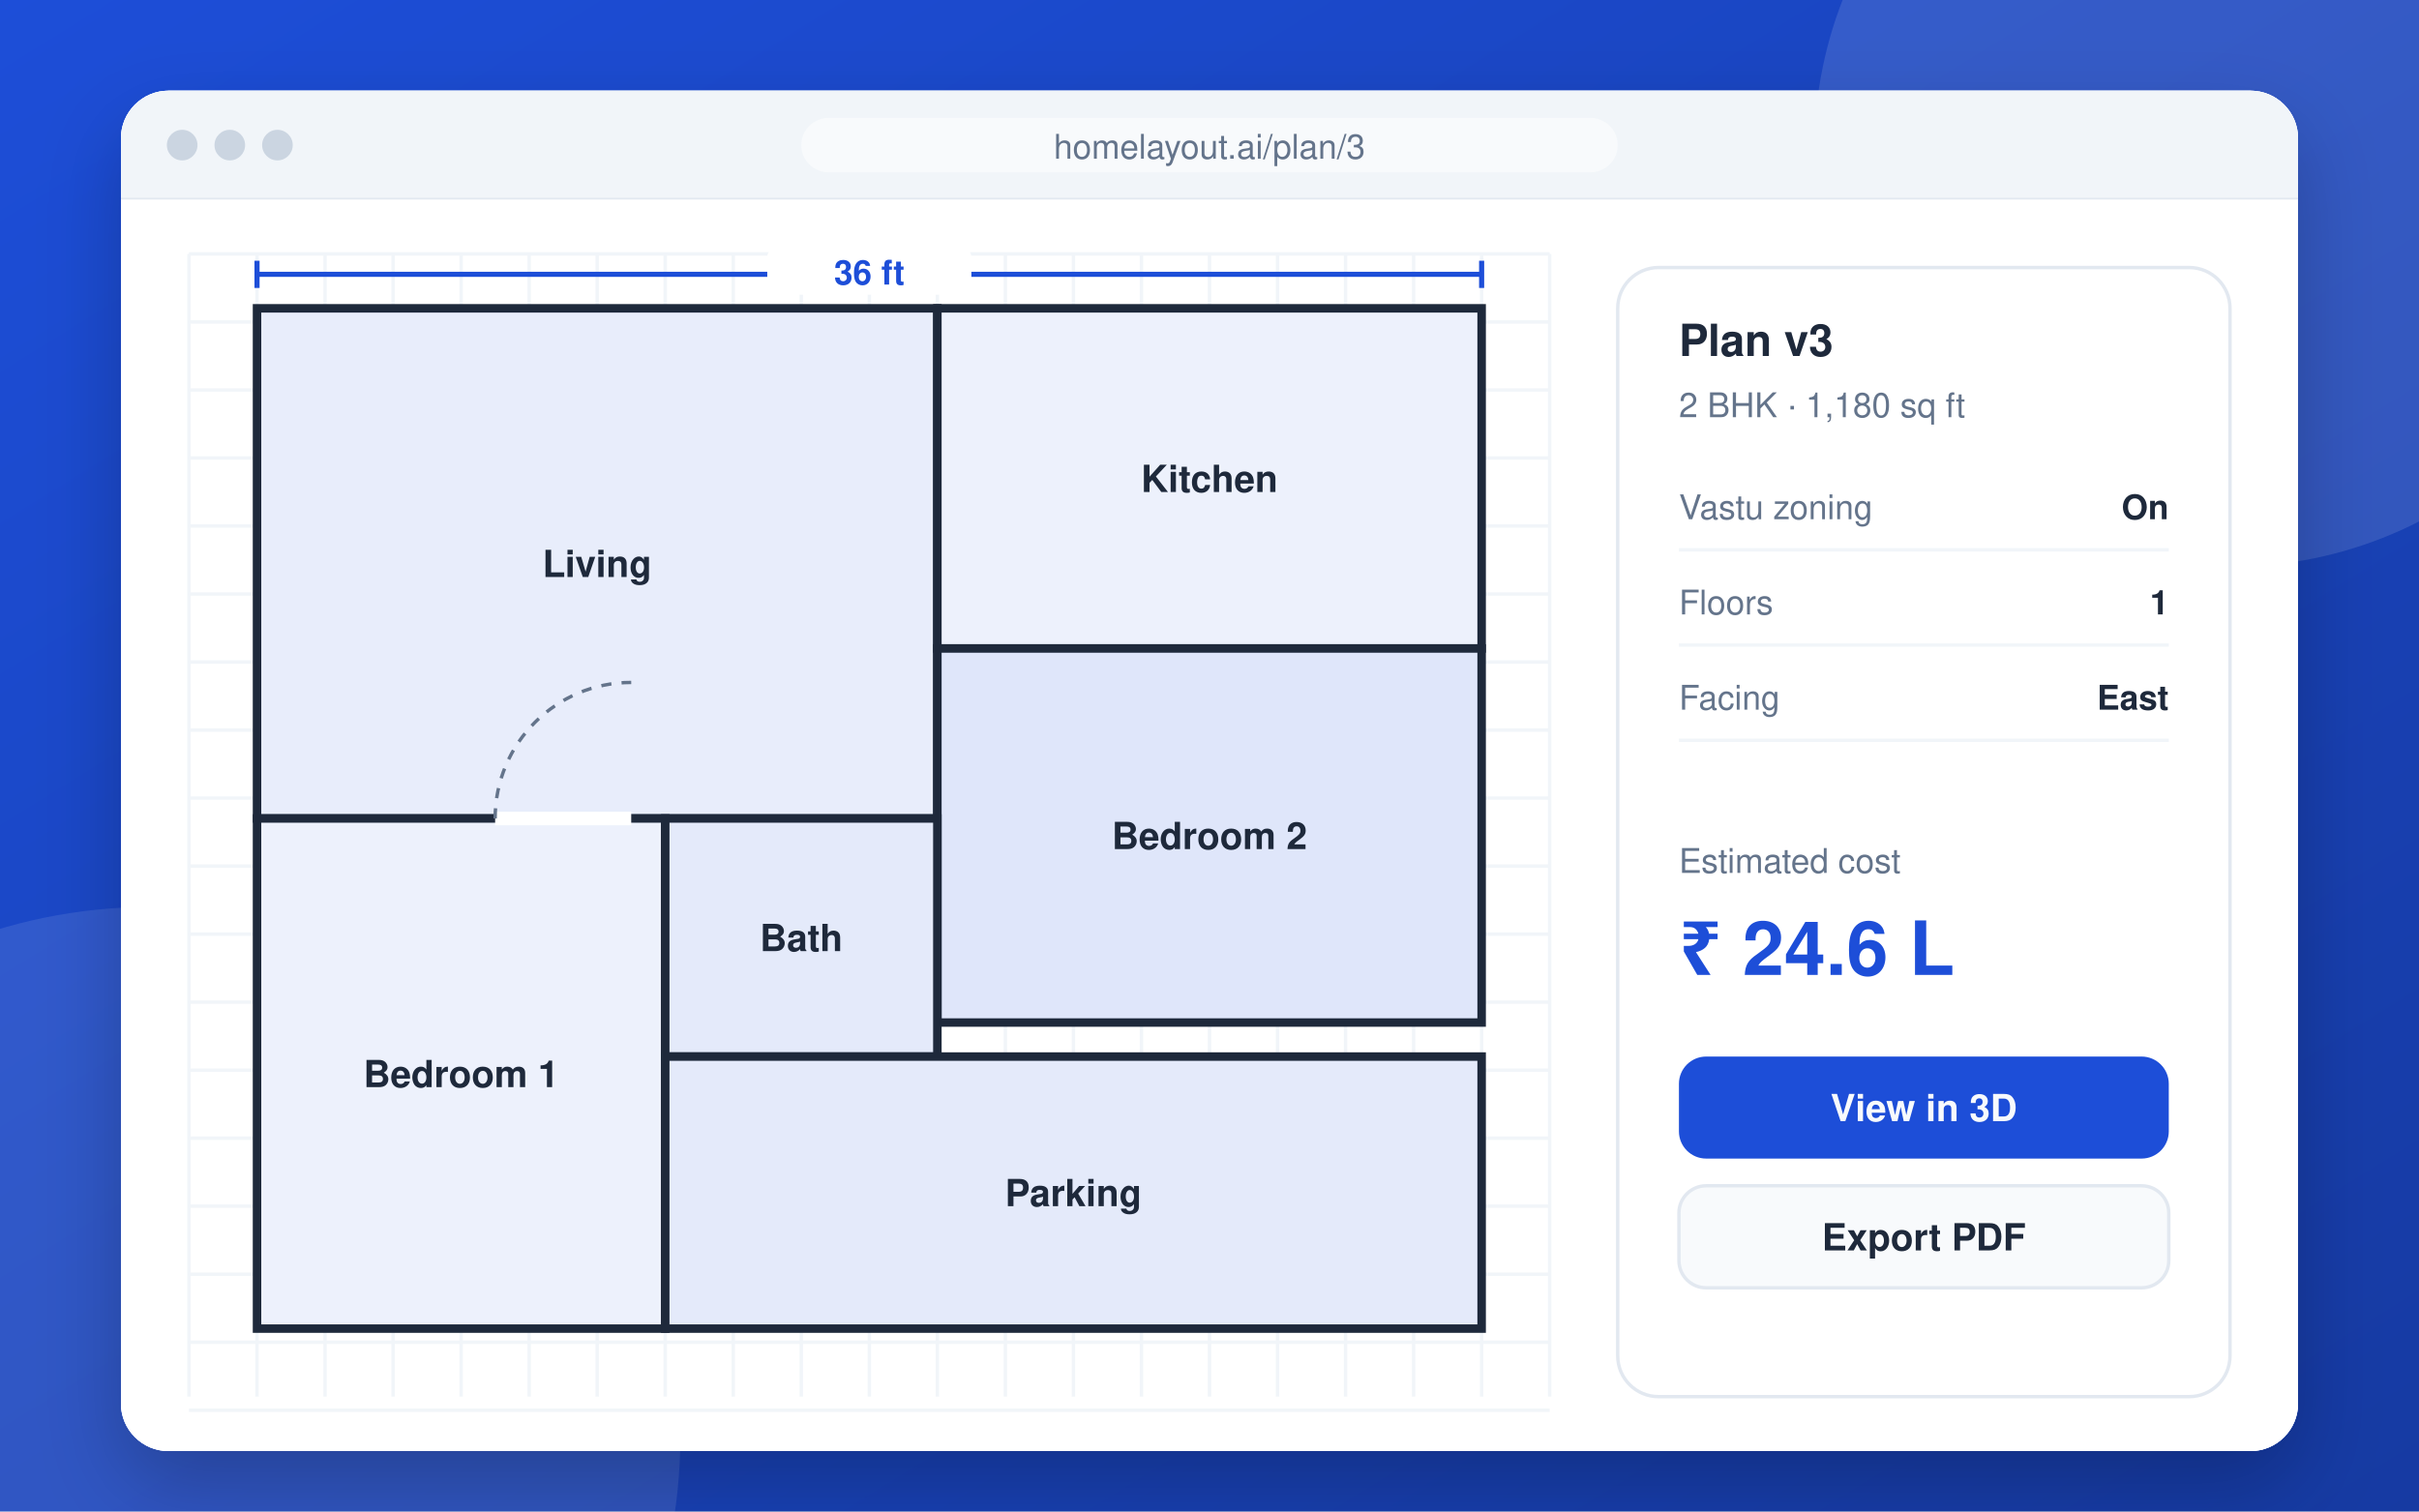
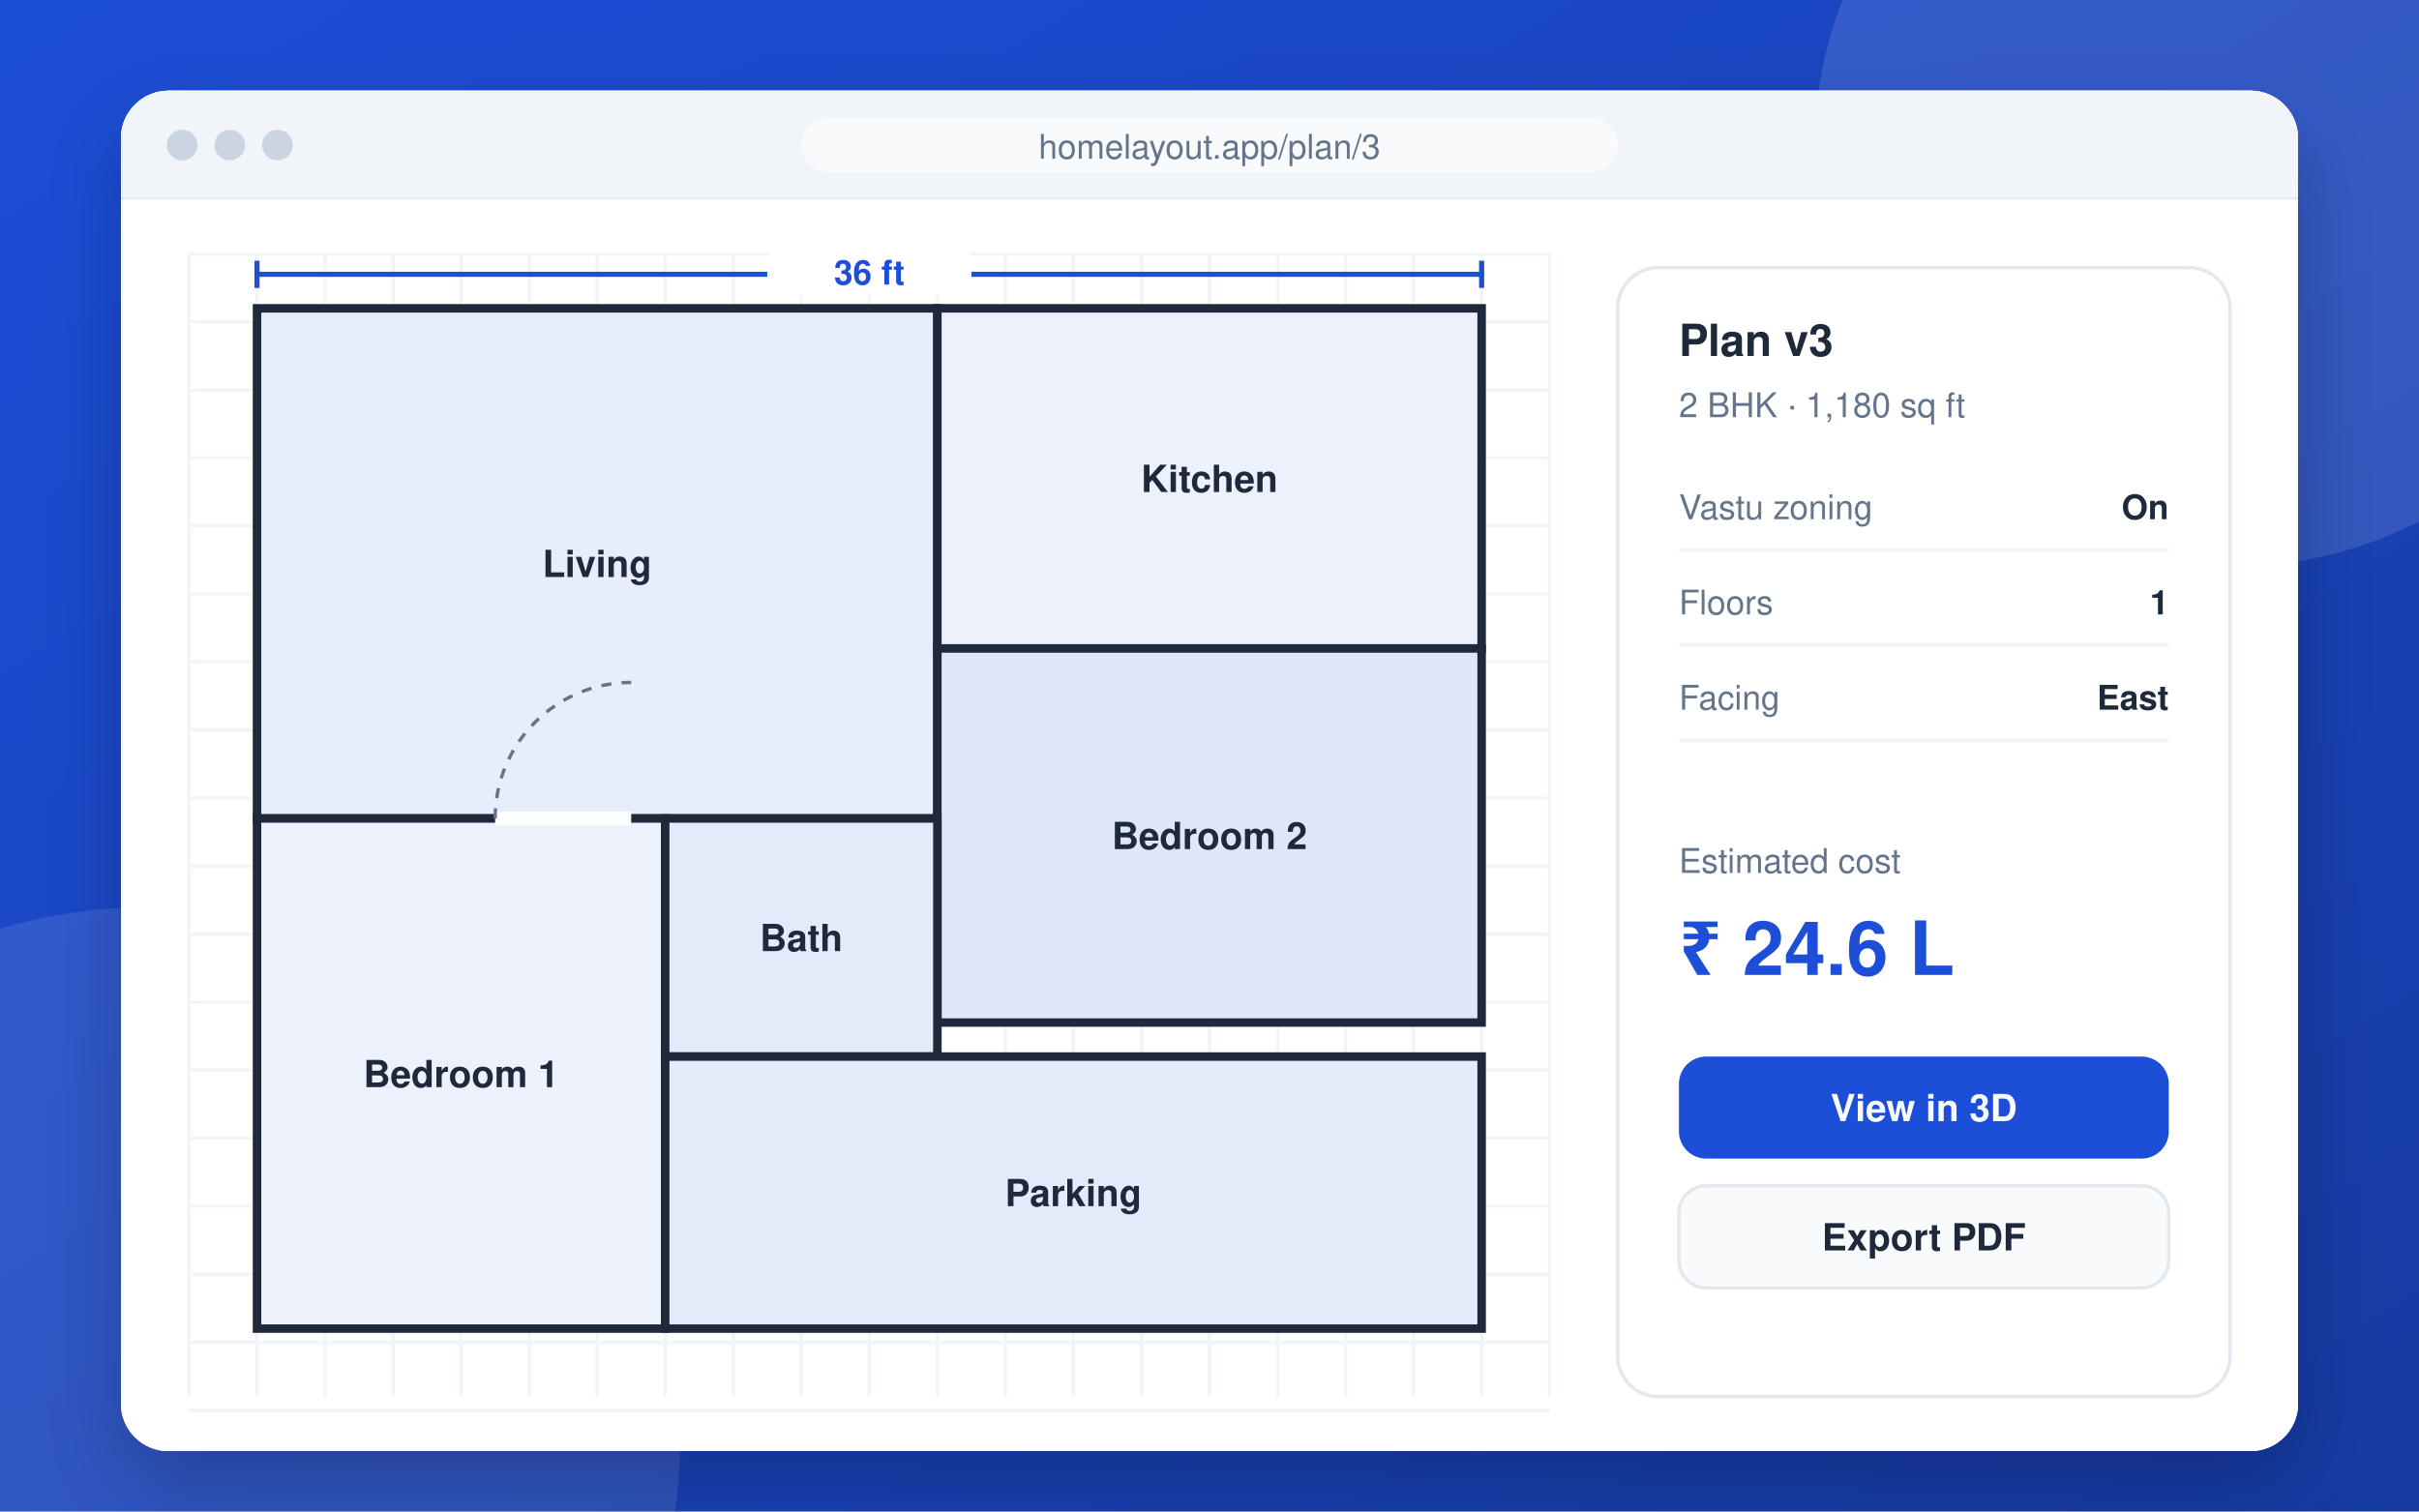
<svg xmlns="http://www.w3.org/2000/svg" viewBox="0 0 640 400" font-family="Hanken Grotesk, Segoe UI, Helvetica, Arial, sans-serif">
  <defs>
    <linearGradient id="g" x1="0" y1="0" x2="1" y2="1">
      <stop offset="0" stop-color="#1d4ed8" />
      <stop offset="1" stop-color="#163aa2" />
    </linearGradient>
    <clipPath id="w">
      <rect width="640" height="400" rx="14" />
    </clipPath>
    <filter id="s" x="-10%" y="-10%" width="120%" height="130%">
      <feDropShadow dx="0" dy="10" stdDeviation="12" flood-color="#000" flood-opacity=".22" />
    </filter>
  </defs>
  <rect width="640" height="400" fill="url(#g)" />
  <circle cx="590" cy="40" r="110" fill="#fff" opacity=".12" />
  <circle cx="40" cy="380" r="140" fill="#fff" opacity=".10" />
  <g transform="translate(32 24) scale(.9)">
    <g filter="url(#s)">
      <rect width="640" height="400" rx="14" fill="#fff" />
    </g>
    <g clip-path="url(#w)">
      <rect x="0" y="0" width="640" height="400" rx="0" fill="#ffffff" />
      <rect x="0" y="0" width="640" height="32" rx="0" fill="#f1f5f9" />
      <path d="M0 32H640" stroke="#e2e8f0" />
      <circle cx="18" cy="16" r="4.5" fill="#cbd5e1" />
      <circle cx="32" cy="16" r="4.5" fill="#cbd5e1" />
      <circle cx="46" cy="16" r="4.5" fill="#cbd5e1" />
      <rect x="200" y="8" width="240" height="16" rx="8" fill="#f8fafc" />
-       <text x="320" y="20" font-size="10" font-weight="400" fill="#64748b" text-anchor="middle">homelayout.ai/plan/3</text>
+       <text x="320" y="20" font-size="10" font-weight="400" fill="#64748b" text-anchor="middle">homelayout.app/plan/3</text>
      <rect x="0" y="32" width="640" height="368" rx="0" fill="#ffffff" />
      <path d="M20 48V384" stroke="#f1f5f9" />
      <path d="M40 48V384" stroke="#f1f5f9" />
      <path d="M60 48V384" stroke="#f1f5f9" />
      <path d="M80 48V384" stroke="#f1f5f9" />
      <path d="M100 48V384" stroke="#f1f5f9" />
      <path d="M120 48V384" stroke="#f1f5f9" />
      <path d="M140 48V384" stroke="#f1f5f9" />
      <path d="M160 48V384" stroke="#f1f5f9" />
      <path d="M180 48V384" stroke="#f1f5f9" />
      <path d="M200 48V384" stroke="#f1f5f9" />
      <path d="M220 48V384" stroke="#f1f5f9" />
      <path d="M240 48V384" stroke="#f1f5f9" />
      <path d="M260 48V384" stroke="#f1f5f9" />
      <path d="M280 48V384" stroke="#f1f5f9" />
      <path d="M300 48V384" stroke="#f1f5f9" />
      <path d="M320 48V384" stroke="#f1f5f9" />
      <path d="M340 48V384" stroke="#f1f5f9" />
      <path d="M360 48V384" stroke="#f1f5f9" />
      <path d="M380 48V384" stroke="#f1f5f9" />
      <path d="M400 48V384" stroke="#f1f5f9" />
      <path d="M420 48V384" stroke="#f1f5f9" />
      <path d="M20 48H420" stroke="#f1f5f9" />
      <path d="M20 68H420" stroke="#f1f5f9" />
      <path d="M20 88H420" stroke="#f1f5f9" />
      <path d="M20 108H420" stroke="#f1f5f9" />
      <path d="M20 128H420" stroke="#f1f5f9" />
      <path d="M20 148H420" stroke="#f1f5f9" />
      <path d="M20 168H420" stroke="#f1f5f9" />
      <path d="M20 188H420" stroke="#f1f5f9" />
      <path d="M20 208H420" stroke="#f1f5f9" />
      <path d="M20 228H420" stroke="#f1f5f9" />
      <path d="M20 248H420" stroke="#f1f5f9" />
      <path d="M20 268H420" stroke="#f1f5f9" />
      <path d="M20 288H420" stroke="#f1f5f9" />
      <path d="M20 308H420" stroke="#f1f5f9" />
      <path d="M20 328H420" stroke="#f1f5f9" />
      <path d="M20 348H420" stroke="#f1f5f9" />
      <path d="M20 368H420" stroke="#f1f5f9" />
      <path d="M20 388H420" stroke="#f1f5f9" />
      <rect x="40" y="64" width="200" height="150" fill="#e8edfb" stroke="#1e293b" stroke-width="2.5" />
      <text x="140.0" y="143.0" font-size="11" font-weight="600" fill="#1e293b" text-anchor="middle">Living</text>
      <rect x="240" y="64" width="160" height="100" fill="#edf1fc" stroke="#1e293b" stroke-width="2.5" />
      <text x="320.0" y="118.0" font-size="11" font-weight="600" fill="#1e293b" text-anchor="middle">Kitchen</text>
      <rect x="240" y="164" width="160" height="110" fill="#dfe6fa" stroke="#1e293b" stroke-width="2.5" />
      <text x="320.0" y="223.0" font-size="11" font-weight="600" fill="#1e293b" text-anchor="middle">Bedroom 2</text>
      <rect x="40" y="214" width="120" height="150" fill="#edf1fc" stroke="#1e293b" stroke-width="2.5" />
      <text x="100.0" y="293.0" font-size="11" font-weight="600" fill="#1e293b" text-anchor="middle">Bedroom 1</text>
      <rect x="160" y="214" width="80" height="70" fill="#e4eafa" stroke="#1e293b" stroke-width="2.5" />
      <text x="200.0" y="253.0" font-size="11" font-weight="600" fill="#1e293b" text-anchor="middle">Bath</text>
      <rect x="160" y="284" width="240" height="80" fill="#e4eafa" stroke="#1e293b" stroke-width="2.5" />
      <text x="280.0" y="328.0" font-size="11" font-weight="600" fill="#1e293b" text-anchor="middle">Parking</text>
      <path d="M110 214h40" stroke="#ffffff" stroke-width="4" />
      <path d="M110 214 a40 40 0 0 1 40 -40" fill="none" stroke="#64748b" stroke-dasharray="3 3" />
      <path d="M40 54H400M40 50v8M400 50v8" stroke="#1d4ed8" stroke-width="1.5" />
      <rect x="190" y="46" width="60" height="14" rx="3" fill="#ffffff" />
      <text x="220" y="57" font-size="10" font-weight="600" fill="#1d4ed8" text-anchor="middle">36 ft</text>
      <rect x="440" y="52" width="180" height="332" rx="12" fill="#fff" stroke="#e2e8f0" />
      <text x="458" y="78" font-size="13" font-weight="600" fill="#1e293b" text-anchor="start">Plan v3</text>
      <text x="458" y="96" font-size="10" font-weight="400" fill="#64748b" text-anchor="start">2 BHK · 1,180 sq ft</text>
      <text x="458" y="126" font-size="10" font-weight="400" fill="#64748b" text-anchor="start">Vastu zoning</text>
      <text x="602" y="126" font-size="10" font-weight="600" fill="#1e293b" text-anchor="end">On</text>
      <path d="M458 135H602" stroke="#f1f5f9" />
      <text x="458" y="154" font-size="10" font-weight="400" fill="#64748b" text-anchor="start">Floors</text>
      <text x="602" y="154" font-size="10" font-weight="600" fill="#1e293b" text-anchor="end">1</text>
      <path d="M458 163H602" stroke="#f1f5f9" />
      <text x="458" y="182" font-size="10" font-weight="400" fill="#64748b" text-anchor="start">Facing</text>
      <text x="602" y="182" font-size="10" font-weight="600" fill="#1e293b" text-anchor="end">East</text>
      <path d="M458 191H602" stroke="#f1f5f9" />
      <text x="458" y="230" font-size="10" font-weight="400" fill="#64748b" text-anchor="start">Estimated cost</text>
      <text x="458" y="260" font-size="22" font-weight="600" fill="#1d4ed8" text-anchor="start">₹ 24.6 L</text>
      <rect x="458" y="284" width="144" height="30" rx="8" fill="#1d4ed8" />
      <text x="530" y="303" font-size="11" font-weight="600" fill="#f8fafc" text-anchor="middle">View in 3D</text>
      <rect x="458" y="322" width="144" height="30" rx="8" fill="#f8fafc" stroke="#e2e8f0" />
      <text x="530" y="341" font-size="11" font-weight="600" fill="#1e293b" text-anchor="middle">Export PDF</text>
    </g>
  </g>
</svg>
